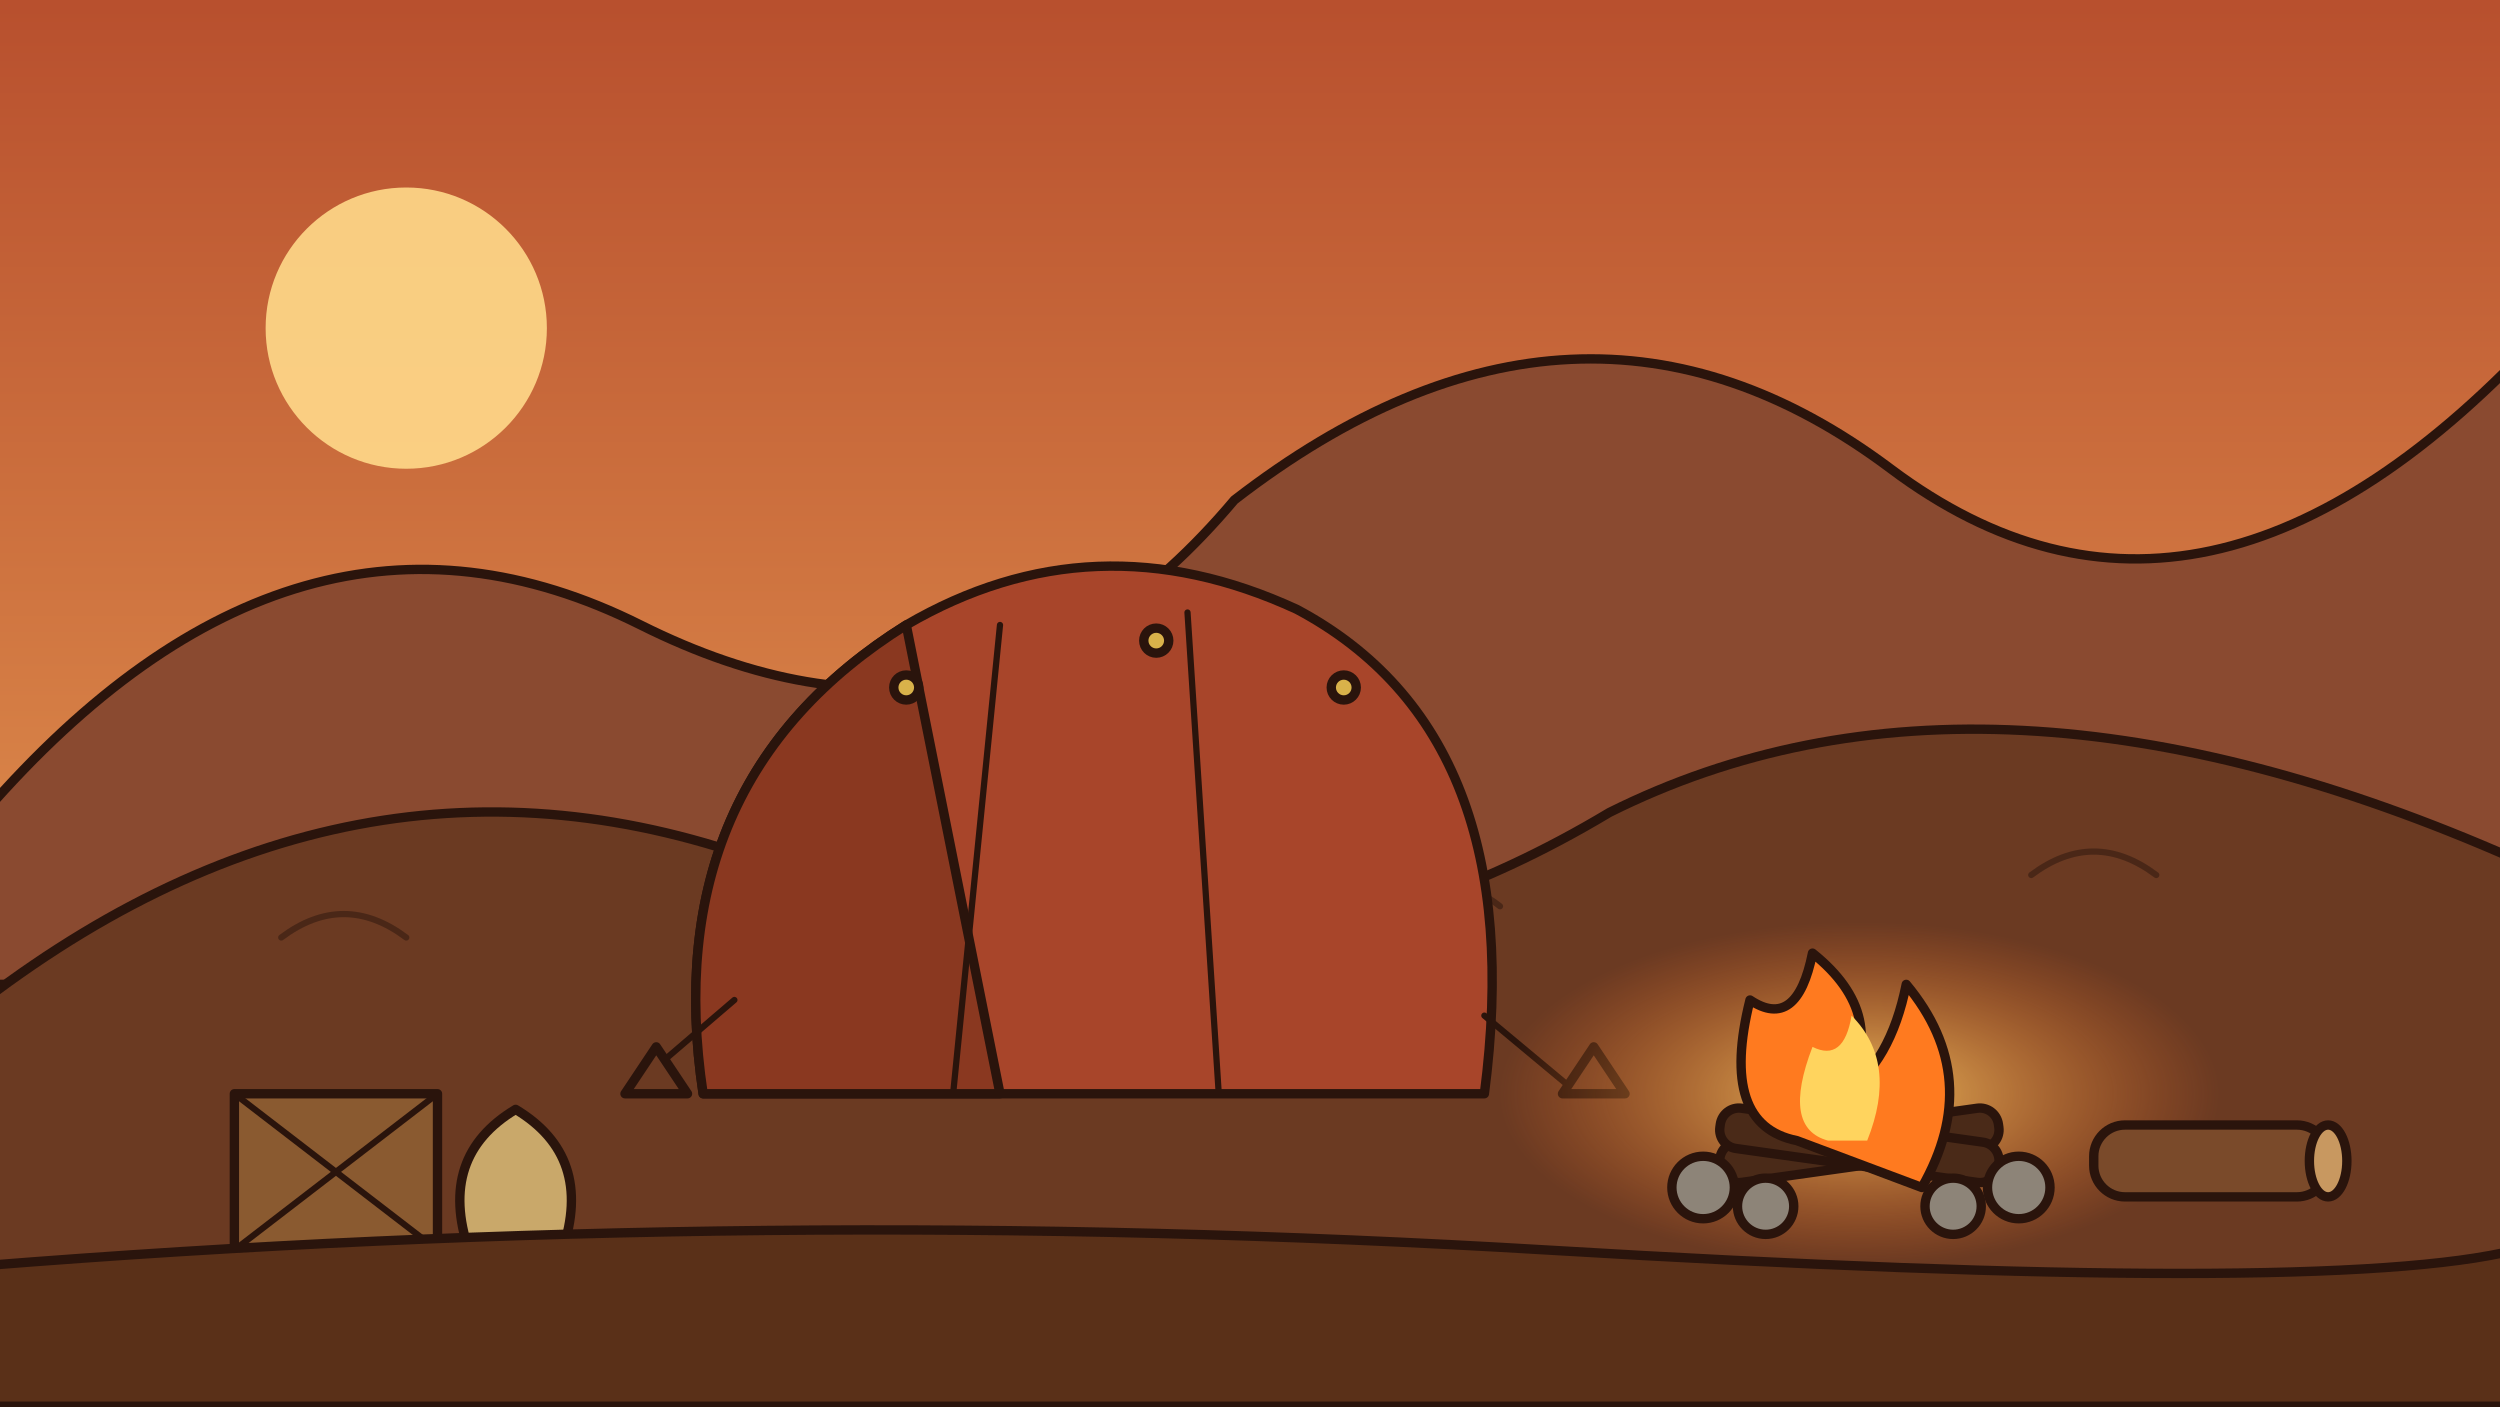
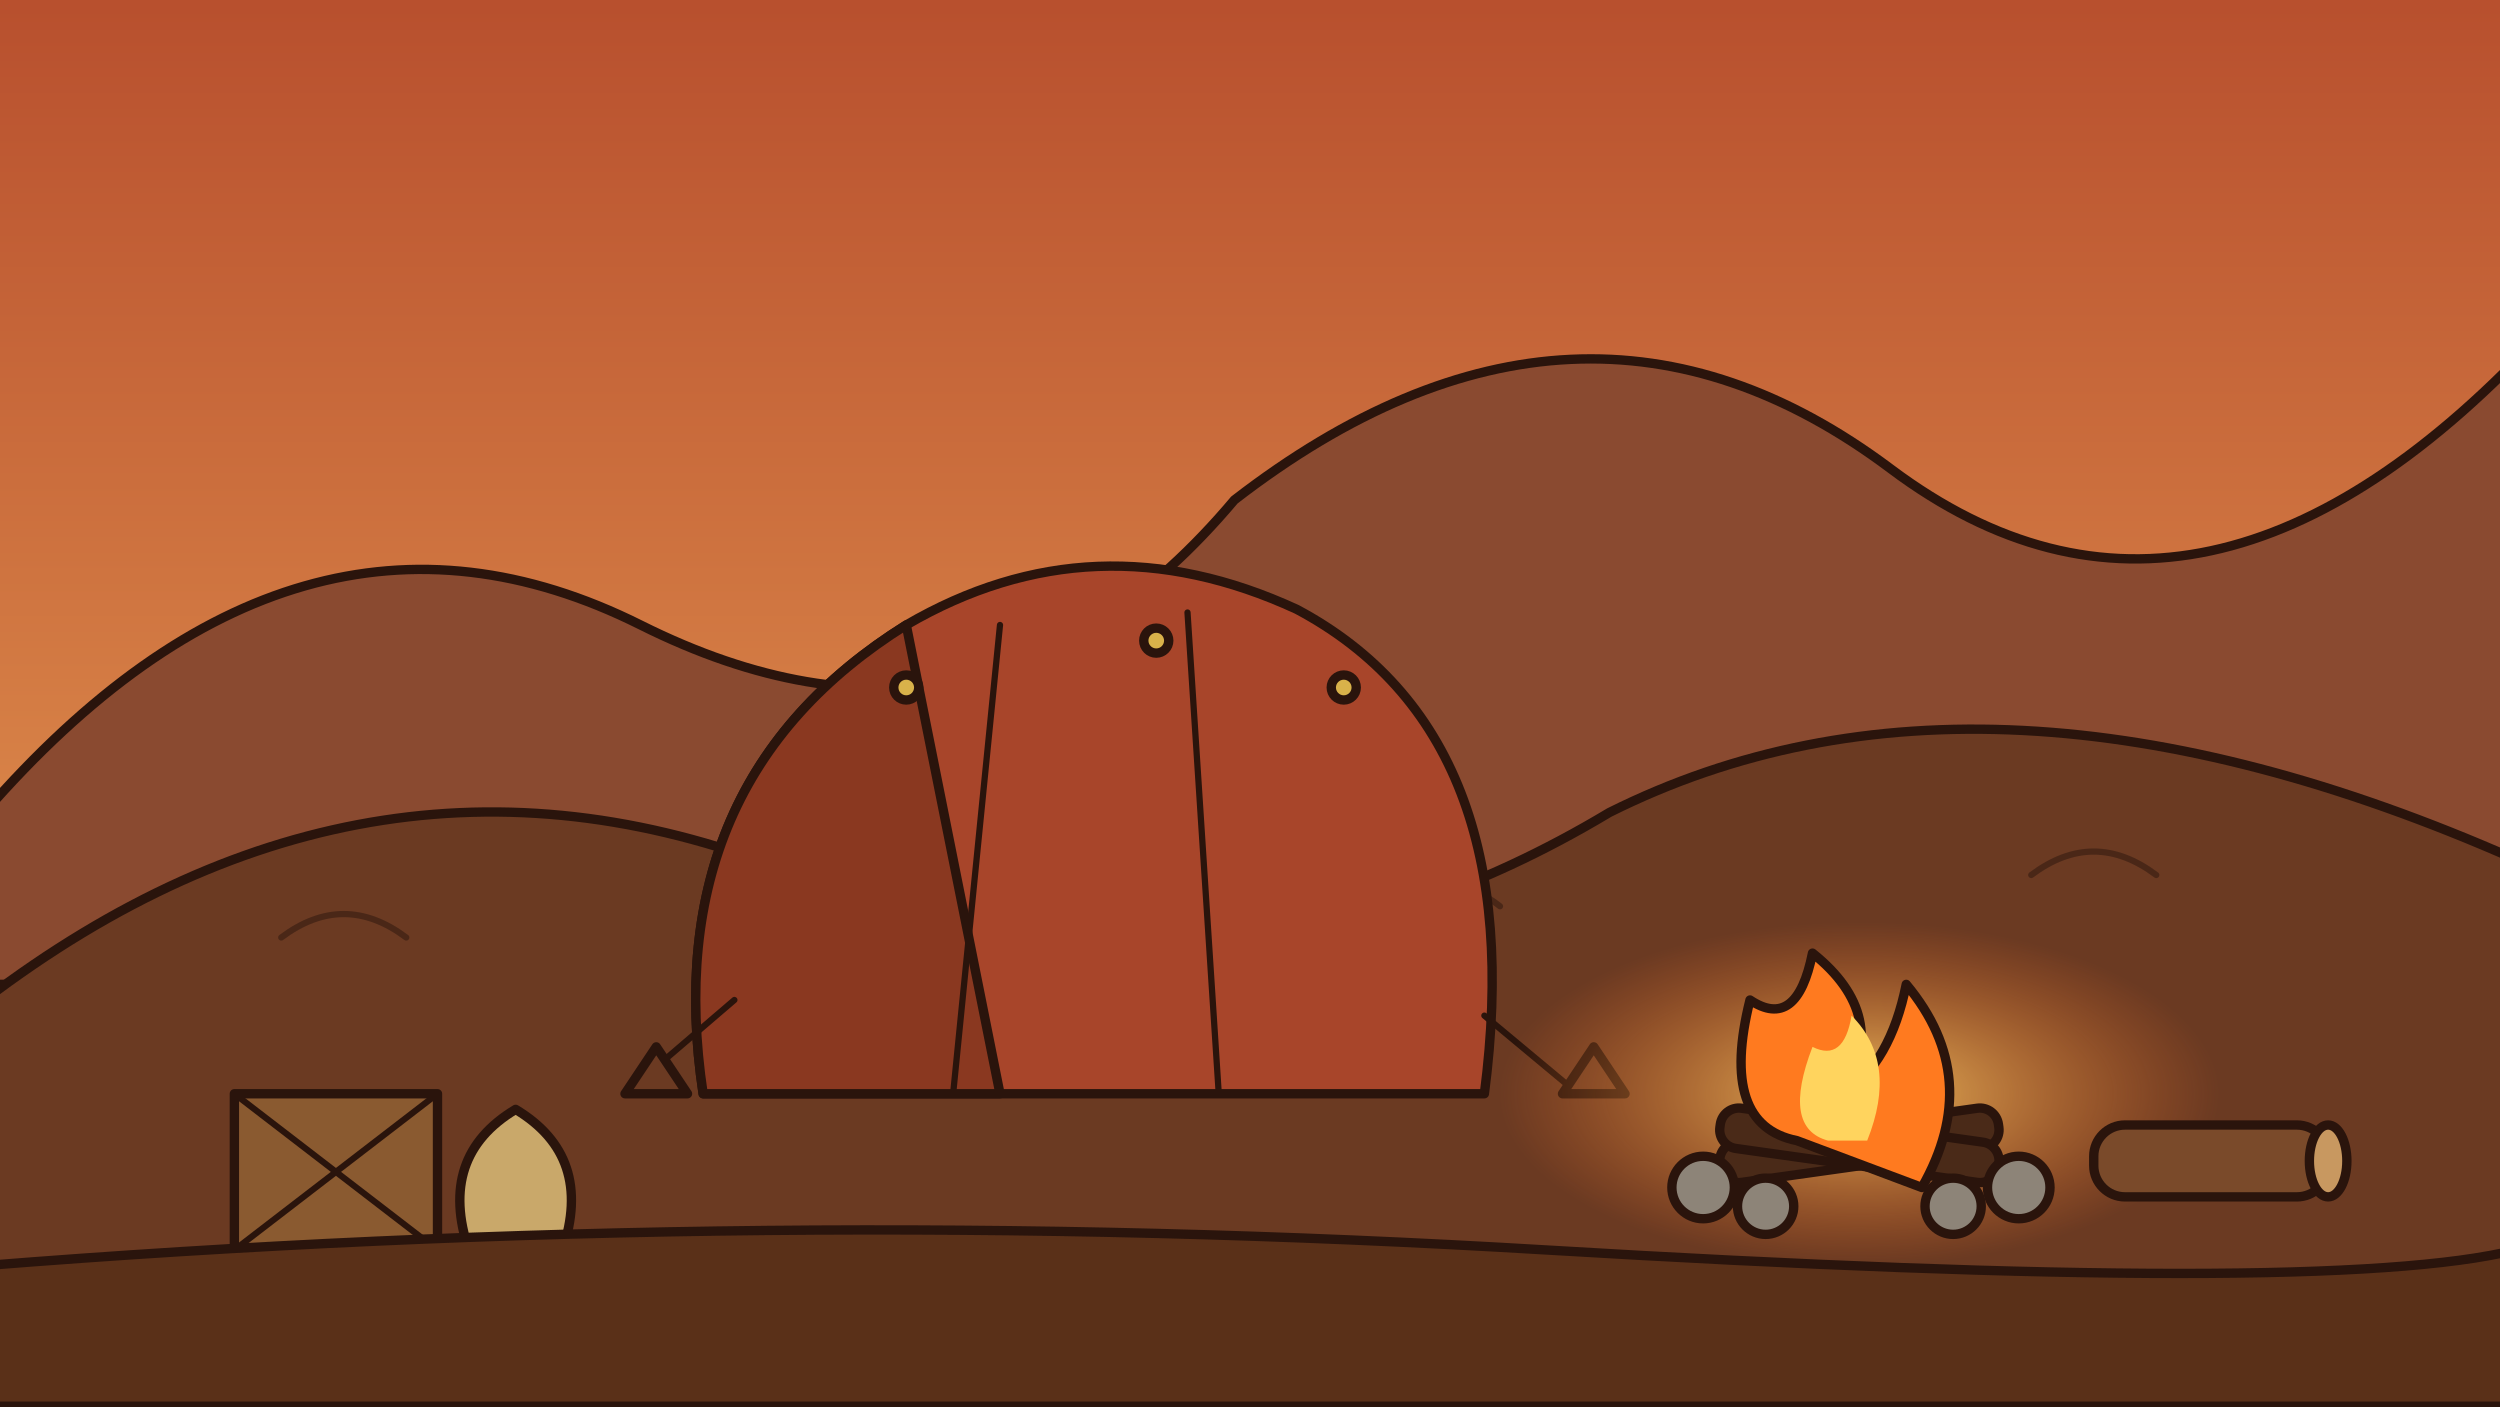
<svg xmlns="http://www.w3.org/2000/svg" viewBox="0 0 1600 900" width="1600" height="900">
  <style>.o{stroke:#2a140c;stroke-width:6;stroke-linejoin:round;stroke-linecap:round}.t{stroke:#2a140c;stroke-width:4;stroke-linejoin:round;stroke-linecap:round;fill:none}</style>
  <defs>
    <linearGradient id="sky" x1="0" y1="0" x2="0" y2="1">
      <stop offset="0" stop-color="#b8502e" />
      <stop offset="1" stop-color="#f0a85a" />
    </linearGradient>
    <radialGradient id="fire" cx="50%" cy="50%" r="50%">
      <stop offset="0" stop-color="#ffd36a" stop-opacity=".85" />
      <stop offset="1" stop-color="#ff7a2a" stop-opacity="0" />
    </radialGradient>
  </defs>
  <g id="sky">
    <rect width="1600" height="900" fill="url(#sky)" />
-     <circle cx="260" cy="210" r="90" fill="#ffd98a" opacity=".9" />
  </g>
  <g id="hills-far">
    <path class="o" d="M-10 520q200-230 420-120t380-80q220-170 420-20t420-90v420h-1640z" fill="#8a4a30" />
  </g>
  <g id="hills-near">
    <path class="o" d="M-10 640q250-190 520-80t520-40q240-120 580 30v350h-1620z" fill="#6b3a22" />
    <g class="t" opacity=".5">
      <path d="M180 600q40-30 80 0M1300 560q40-30 80 0M900 580q30-24 60 0" />
    </g>
  </g>
  <g id="big-shape-tarp">
    <path class="o" d="M450 700q-30-200 130-300 120-70 250-10 150 80 120 310z" fill="#a8452a" />
    <path class="o" d="M450 700q-30-200 130-300l60 300z" fill="#8a3820" />
    <g class="t">
      <path d="M640 400l-30 300M760 392l20 308" />
    </g>
    <g class="o" fill="#d9b24a">
      <circle cx="580" cy="440" r="8" />
      <circle cx="740" cy="410" r="8" />
      <circle cx="860" cy="440" r="8" />
    </g>
    <path class="t" d="M470 640l-70 60M950 650l60 50" />
    <path class="o" d="M400 700l20-30 20 30zM1000 700l20-30 20 30z" fill="#6b3a22" />
  </g>
  <g id="campfire">
    <ellipse cx="1190" cy="700" rx="230" ry="110" fill="url(#fire)" />
    <g class="o" fill="#4a2a18">
      <rect x="1100" y="720" width="180" height="26" rx="12" transform="rotate(-8 1190 733)" />
      <rect x="1100" y="720" width="180" height="26" rx="12" transform="rotate(8 1190 733)" />
    </g>
    <path class="o" d="M1150 730q-50-10-30-90 30 20 40-30 50 40 20 90 30-20 40-70 50 60 10 130z" fill="#ff7a1f" />
    <path d="M1170 730q-30-8-10-60 20 10 25-20 30 30 10 80z" fill="#ffd45e" />
    <g class="o" fill="#8d8478">
      <circle cx="1090" cy="760" r="20" />
      <circle cx="1130" cy="772" r="18" />
      <circle cx="1250" cy="772" r="18" />
      <circle cx="1292" cy="760" r="20" />
    </g>
  </g>
  <g id="log-seat">
    <rect class="o" x="1340" y="720" width="150" height="46" rx="20" fill="#7a4a2a" />
    <ellipse class="o" cx="1490" cy="743" rx="12" ry="23" fill="#c89860" />
  </g>
  <g id="crate-sack">
    <rect class="o" x="150" y="700" width="130" height="100" fill="#8a5a30" />
    <path class="t" d="M150 700l130 100M280 700l-130 100" />
    <path class="o" d="M300 800q-20-60 30-90 50 30 30 90z" fill="#c9a86a" />
  </g>
  <g id="ground">
    <path class="o" d="M-10 810q500-40 1000-10t620 0v100h-1620z" fill="#5a3018" />
  </g>
</svg>
